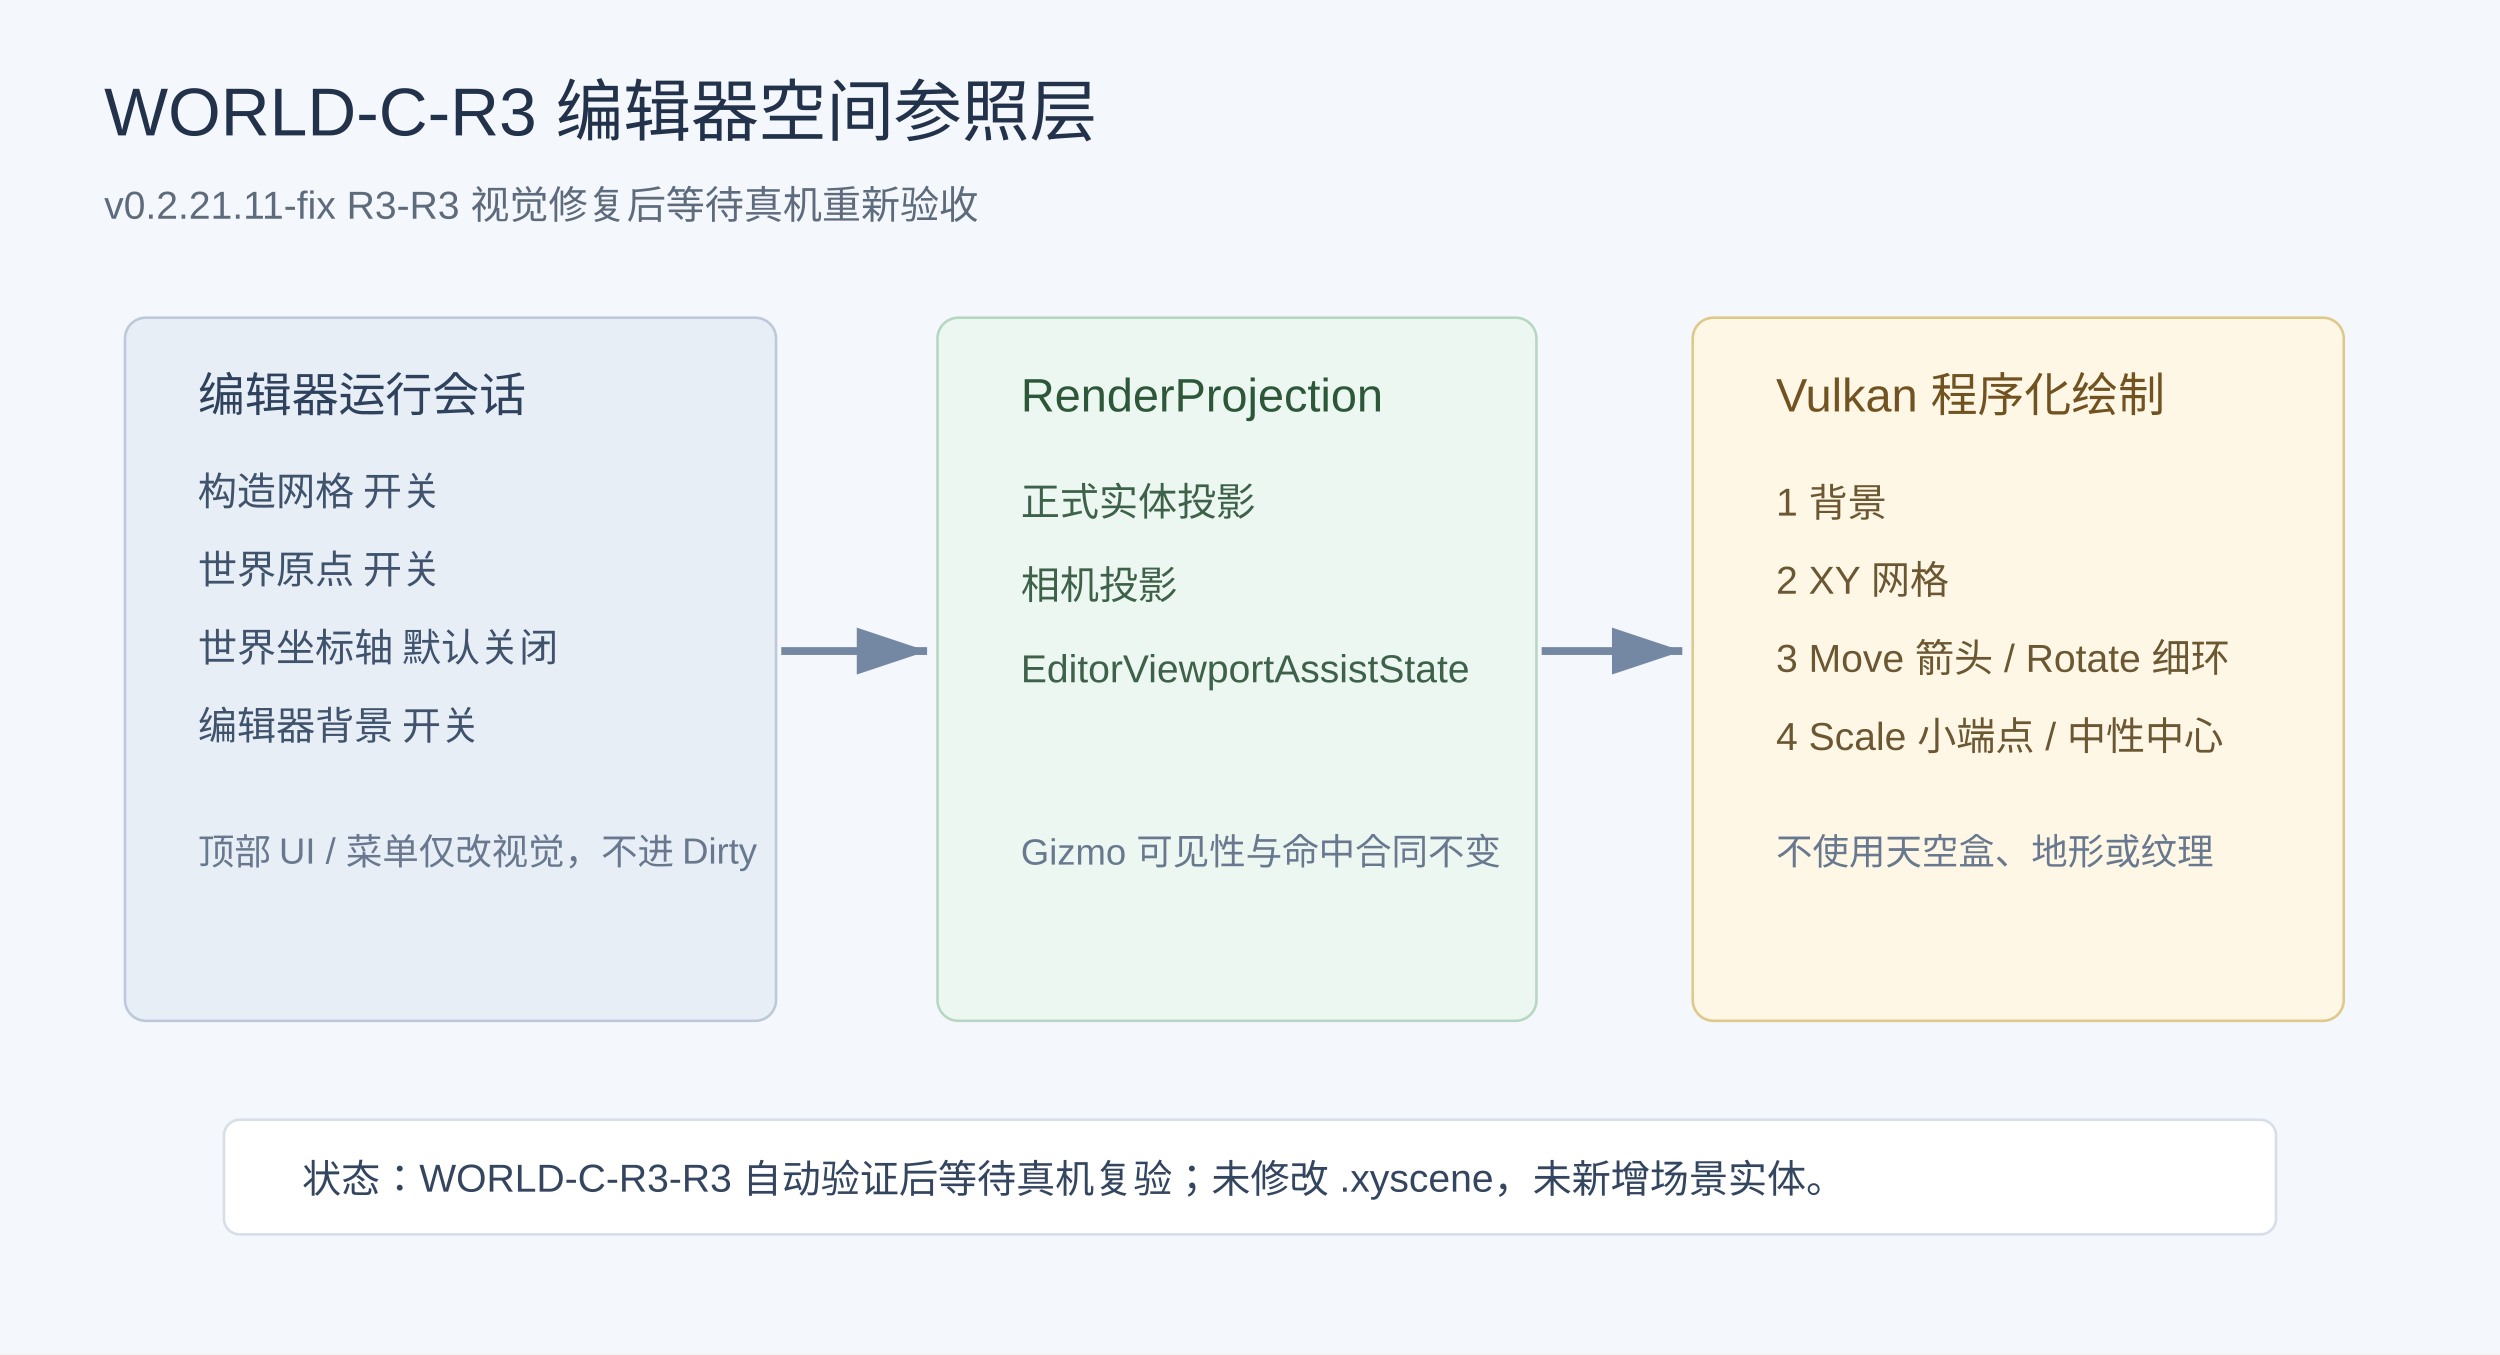
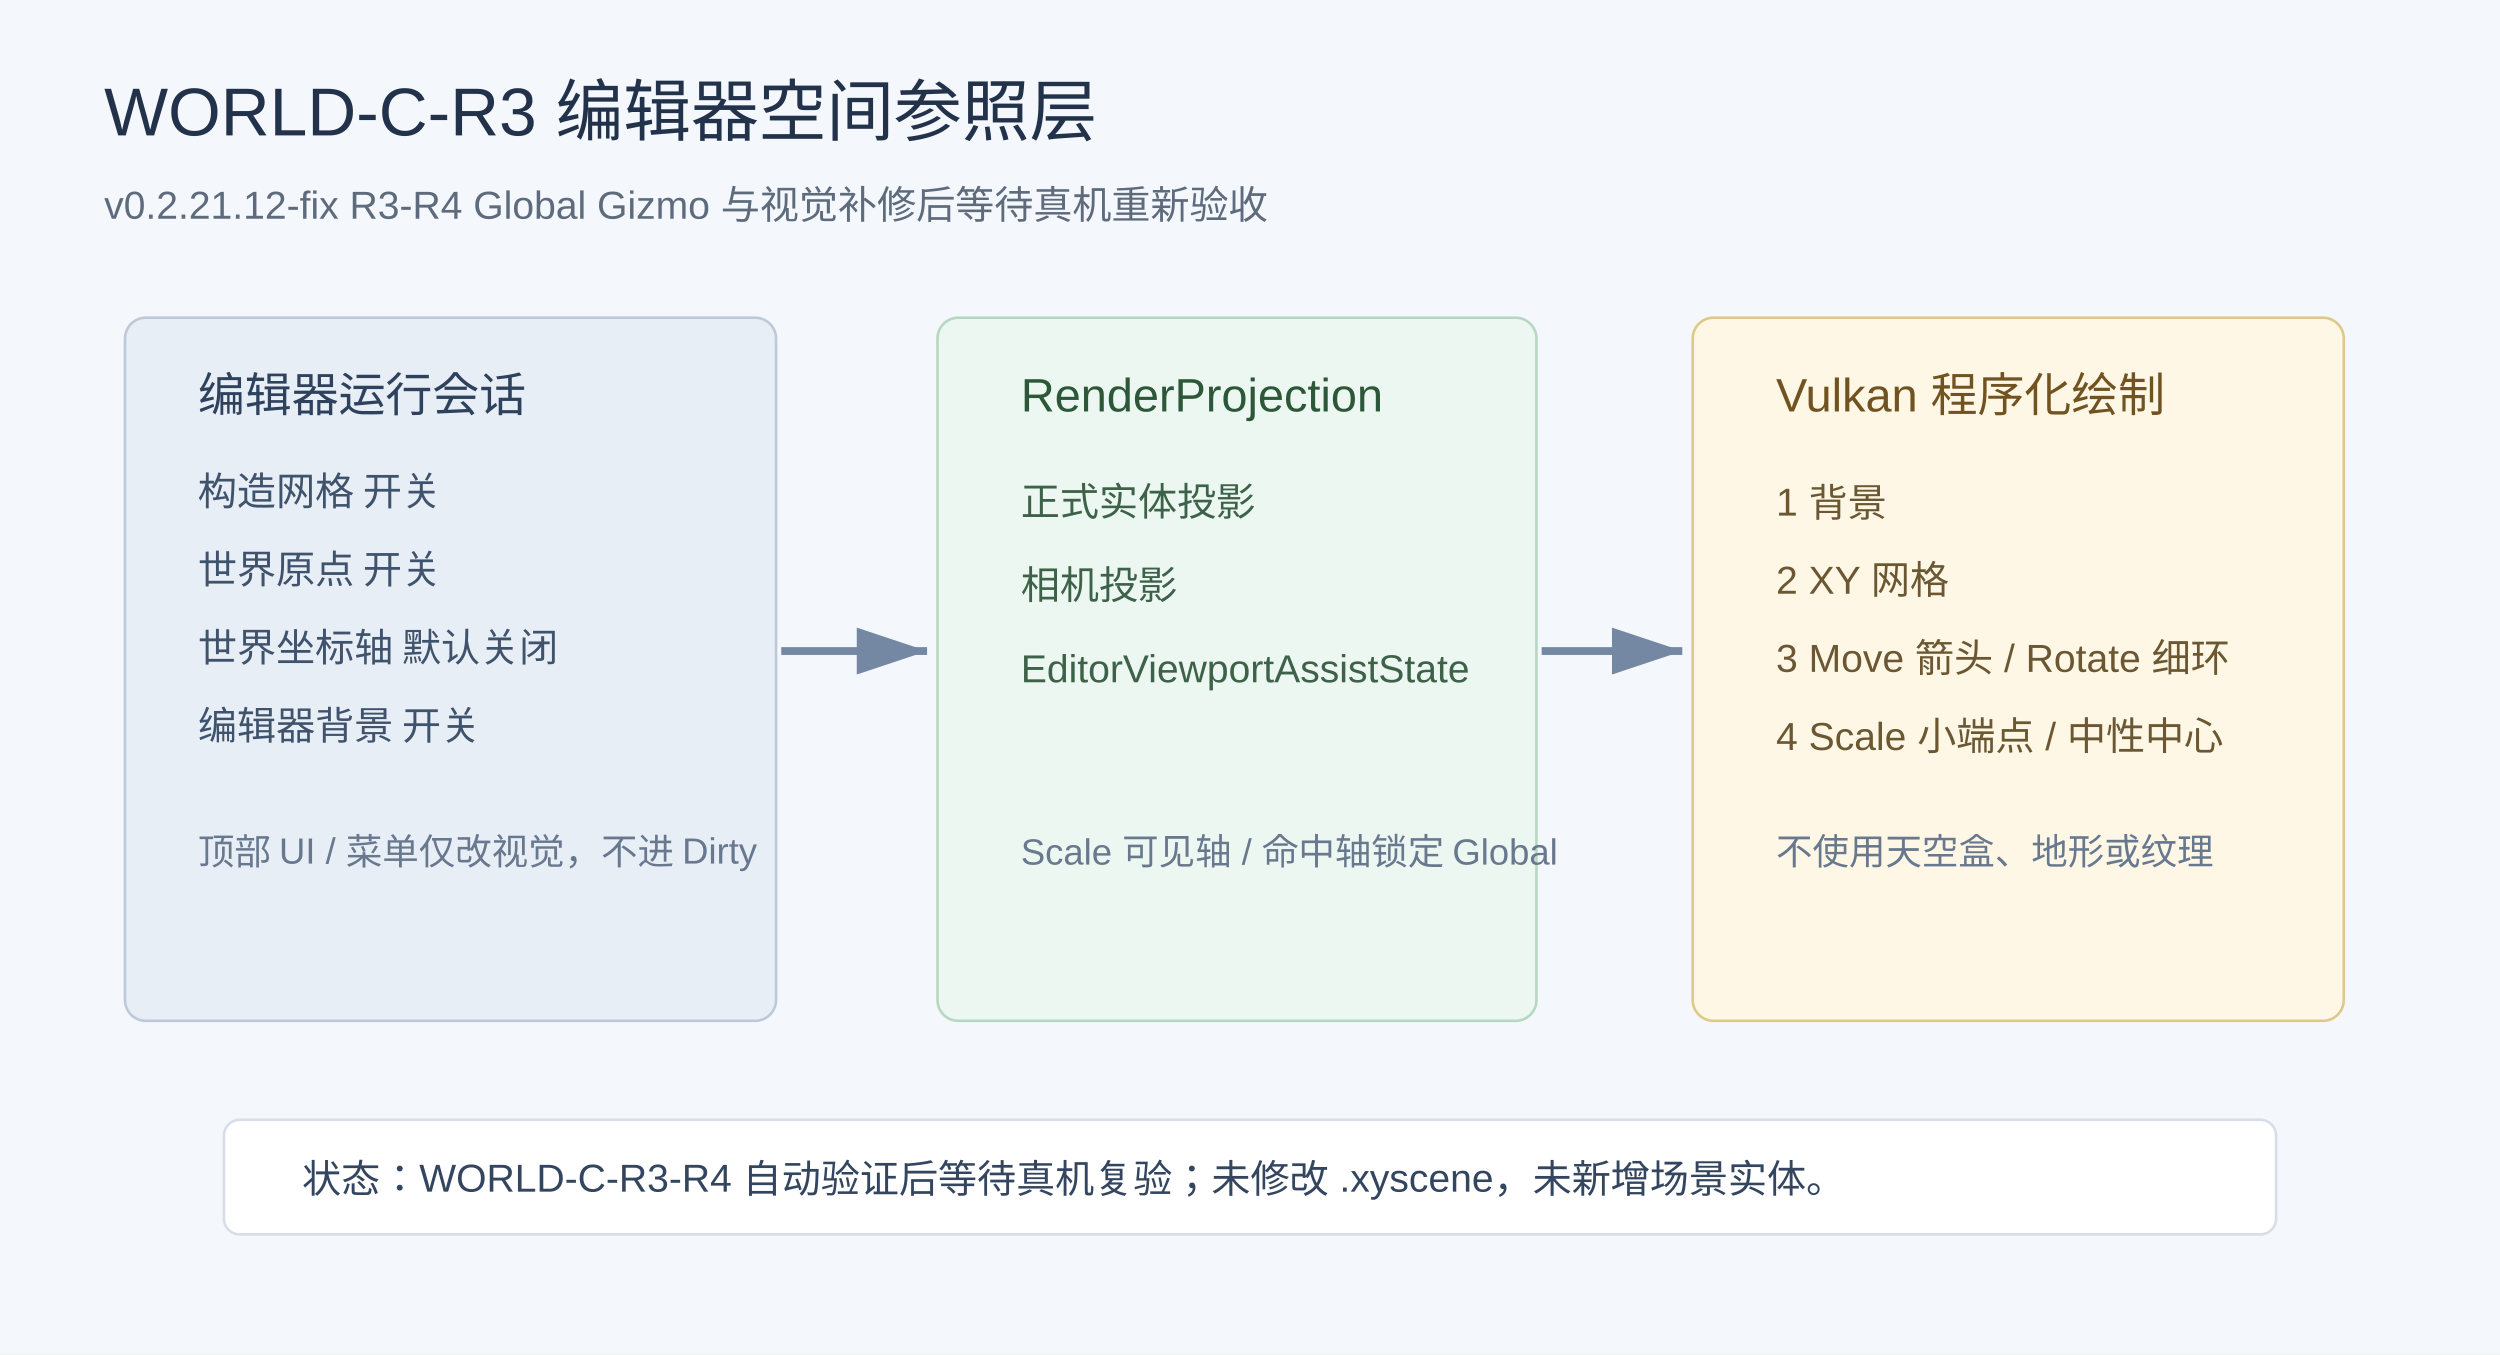
<svg xmlns="http://www.w3.org/2000/svg" width="960" height="520" viewBox="0 0 960 520">
  <rect width="960" height="520" fill="#f4f7fb" />
  <text x="40" y="52" font-size="26" font-family="Microsoft YaHei, Arial" fill="#22324a">WORLD-C-R3 编辑器空间参照层</text>
-   <text x="40" y="84" font-size="15" font-family="Microsoft YaHei, Arial" fill="#5d6b7c">v0.2.21.11-fix R3-R3 视觉修复后等待真机重新验收</text>
+   <text x="40" y="84" font-size="15" font-family="Microsoft YaHei, Arial" fill="#5d6b7c">v0.2.21.12-fix R3-R4 Global Gizmo 与视觉补修后等待真机重新验收</text>
  <rect x="48" y="122" width="250" height="270" rx="8" fill="#e8eef6" stroke="#bdc9d8" />
  <text x="76" y="158" font-size="18" font-family="Microsoft YaHei, Arial" fill="#2e415d">编辑器运行会话</text>
  <text x="76" y="194" font-size="15" font-family="Microsoft YaHei, Arial" fill="#40536d">构造网格 开关</text>
  <text x="76" y="224" font-size="15" font-family="Microsoft YaHei, Arial" fill="#40536d">世界原点 开关</text>
  <text x="76" y="254" font-size="15" font-family="Microsoft YaHei, Arial" fill="#40536d">世界坐标轴 默认关闭</text>
  <text x="76" y="284" font-size="15" font-family="Microsoft YaHei, Arial" fill="#40536d">编辑器背景 开关</text>
  <text x="76" y="332" font-size="14" font-family="Microsoft YaHei, Arial" fill="#68788e">顶部 UI / 菜单仅改视觉，不进 Dirty</text>
  <rect x="360" y="122" width="230" height="270" rx="8" fill="#edf7f1" stroke="#b7d7c2" />
  <text x="392" y="158" font-size="18" font-family="Microsoft YaHei, Arial" fill="#2d5739">RenderProjection</text>
  <text x="392" y="198" font-size="15" font-family="Microsoft YaHei, Arial" fill="#3e6249">正式实体投影</text>
  <text x="392" y="230" font-size="15" font-family="Microsoft YaHei, Arial" fill="#3e6249">相机投影</text>
  <text x="392" y="262" font-size="15" font-family="Microsoft YaHei, Arial" fill="#3e6249">EditorViewportAssistState</text>
-   <text x="392" y="332" font-size="14" font-family="Microsoft YaHei, Arial" fill="#68788e">Gizmo 可见性与命中合同不变</text>
+   <text x="392" y="332" font-size="14" font-family="Microsoft YaHei, Arial" fill="#68788e">Scale 可见轴 / 命中轴锁定 Global</text>
  <rect x="650" y="122" width="250" height="270" rx="8" fill="#fff7e6" stroke="#dec88a" />
  <text x="682" y="158" font-size="18" font-family="Microsoft YaHei, Arial" fill="#705320">Vulkan 程序化绘制</text>
  <text x="682" y="198" font-size="15" font-family="Microsoft YaHei, Arial" fill="#6b5832">1 背景</text>
  <text x="682" y="228" font-size="15" font-family="Microsoft YaHei, Arial" fill="#6b5832">2 XY 网格</text>
  <text x="682" y="258" font-size="15" font-family="Microsoft YaHei, Arial" fill="#6b5832">3 Move 箭头 / Rotate 细环</text>
  <text x="682" y="288" font-size="15" font-family="Microsoft YaHei, Arial" fill="#6b5832">4 Scale 小端点 / 中性中心</text>
  <text x="682" y="332" font-size="14" font-family="Microsoft YaHei, Arial" fill="#68788e">不使用天空盒、地形或纹理</text>
  <path d="M300 250 H356" stroke="#7487a3" stroke-width="3" marker-end="url(#arrow)" />
  <path d="M592 250 H646" stroke="#7487a3" stroke-width="3" marker-end="url(#arrow)" />
  <rect x="86" y="430" width="788" height="44" rx="6" fill="#ffffff" stroke="#d6deea" />
-   <text x="116" y="458" font-size="15" font-family="Microsoft YaHei, Arial" fill="#34465f">状态：WORLD-C-R3-R3 自动验证后等待真机复验；未修改 .xyscene，未新增场景实体。</text>
+   <text x="116" y="458" font-size="15" font-family="Microsoft YaHei, Arial" fill="#34465f">状态：WORLD-C-R3-R4 自动验证后等待真机复验；未修改 .xyscene，未新增场景实体。</text>
  <defs>
    <marker id="arrow" markerWidth="10" markerHeight="10" refX="9" refY="3" orient="auto">
      <path d="M0,0 L0,6 L9,3 z" fill="#7487a3" />
    </marker>
  </defs>
</svg>
